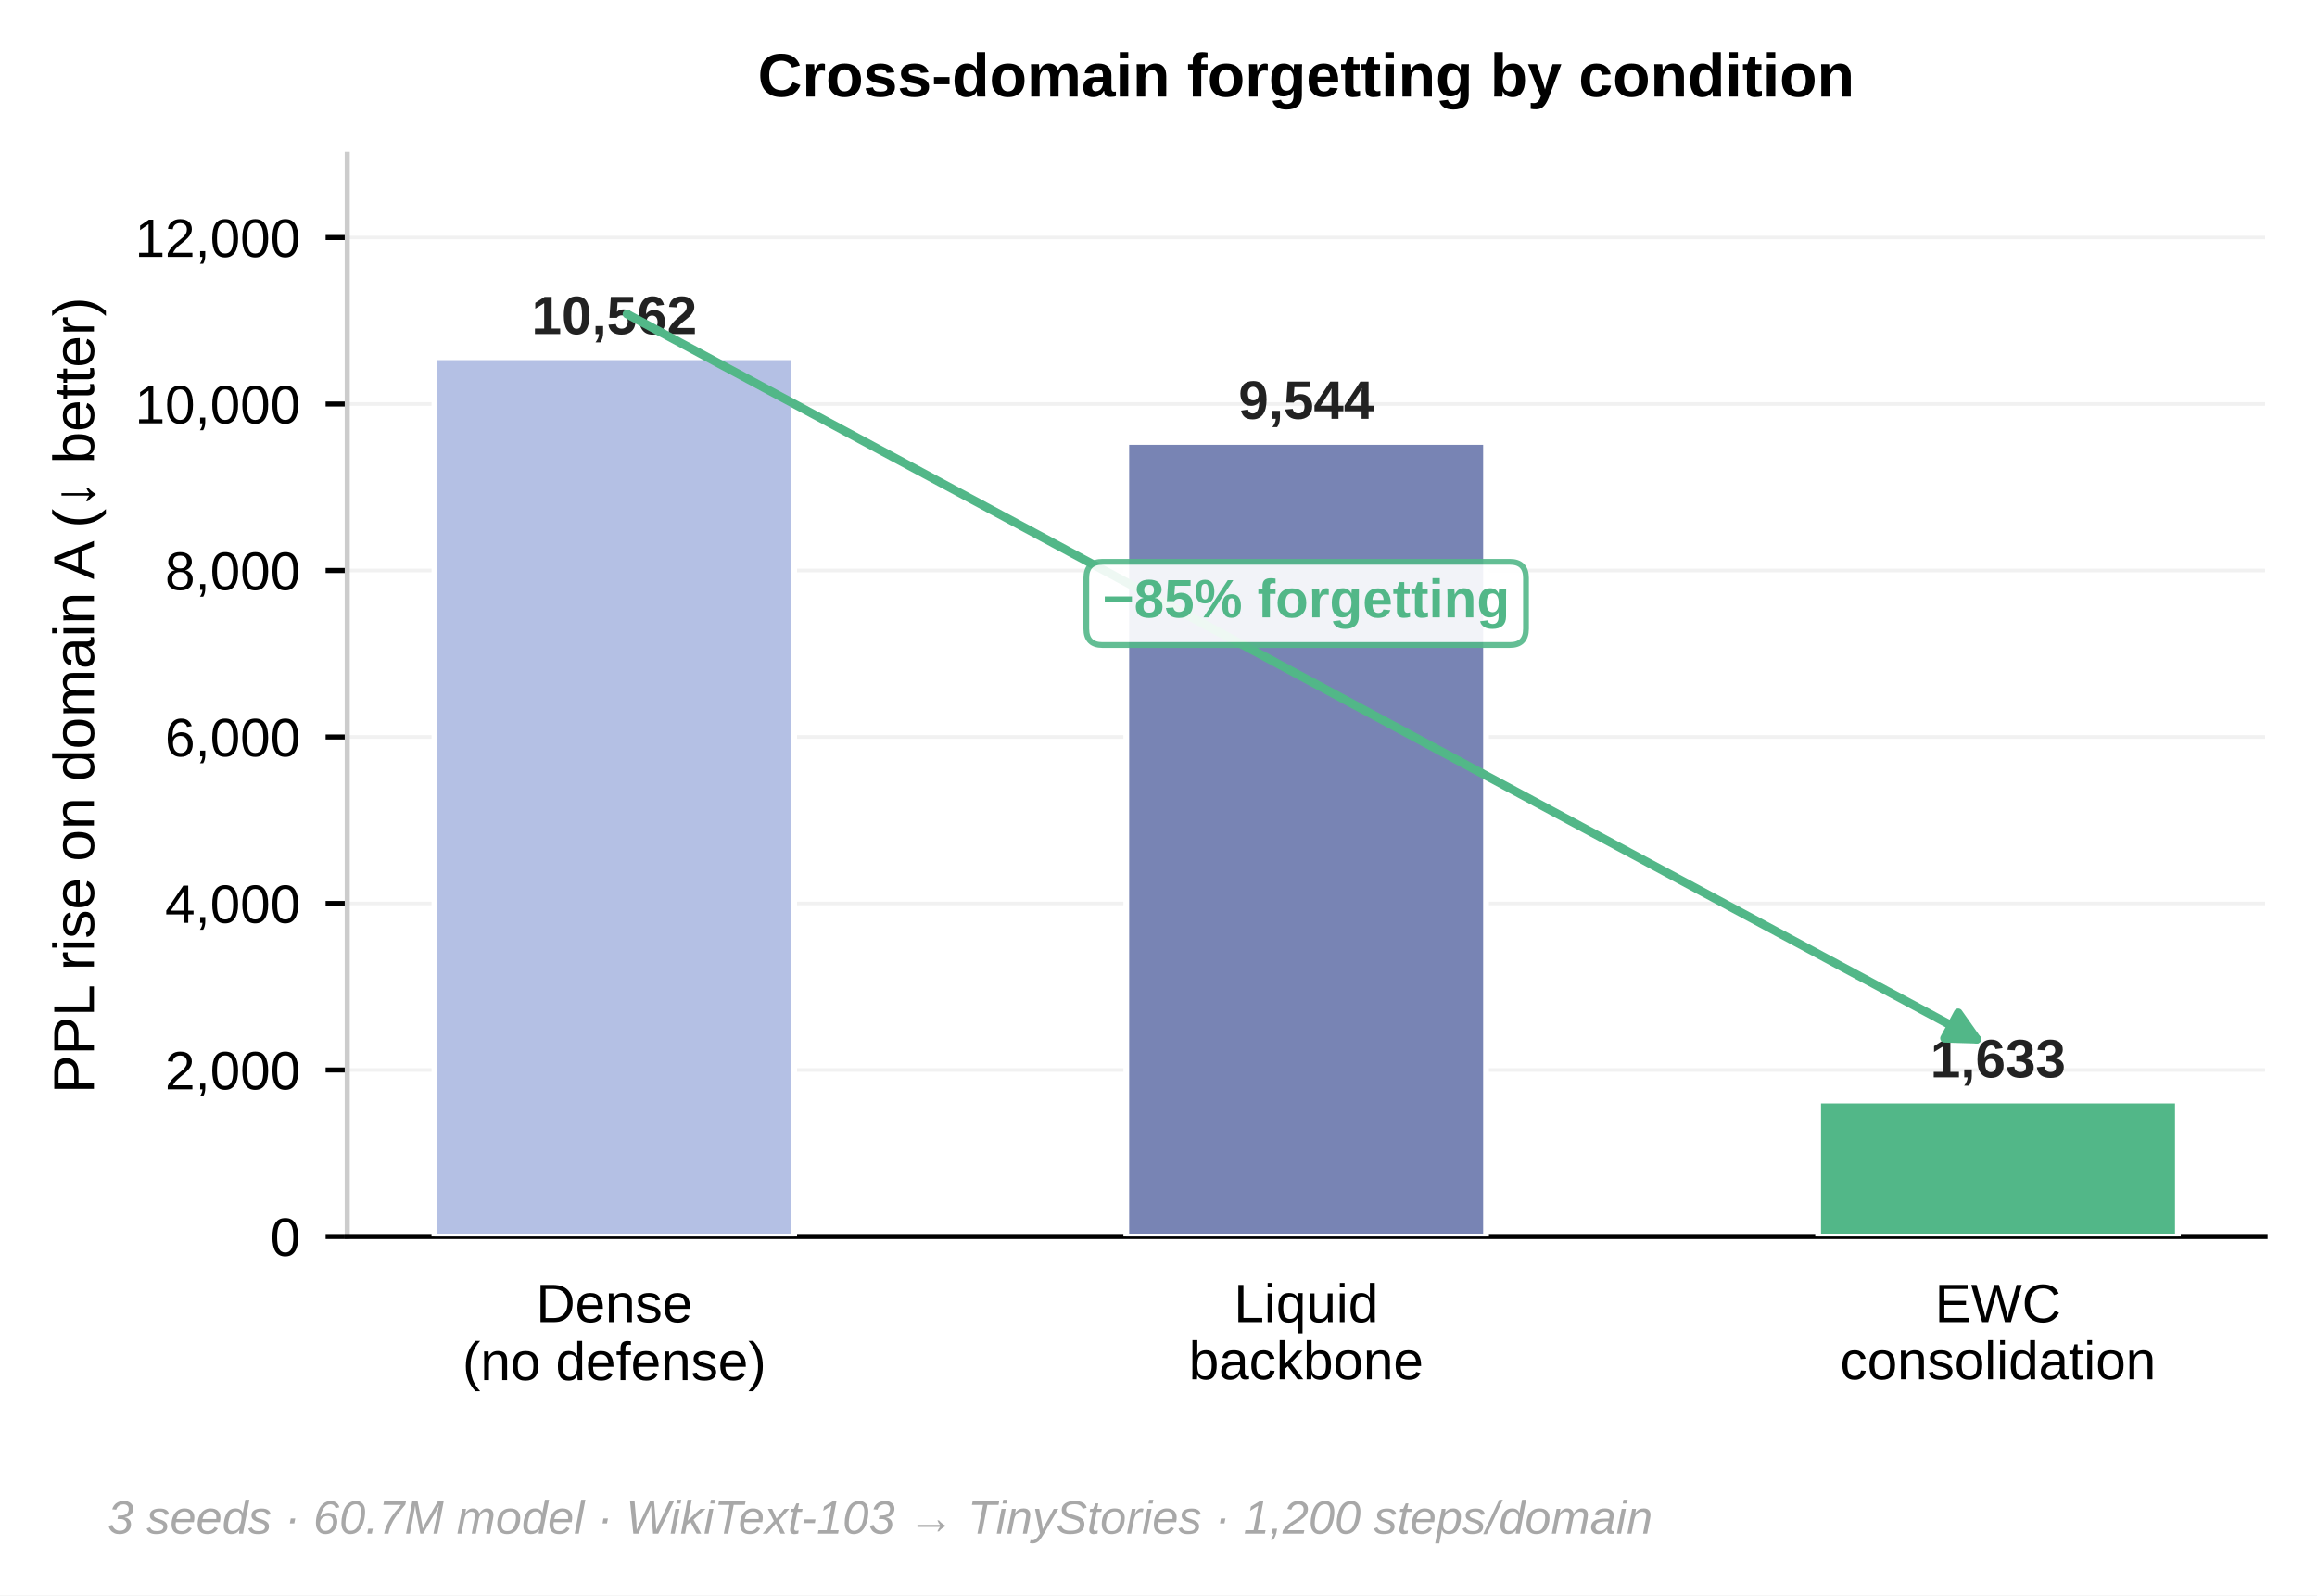
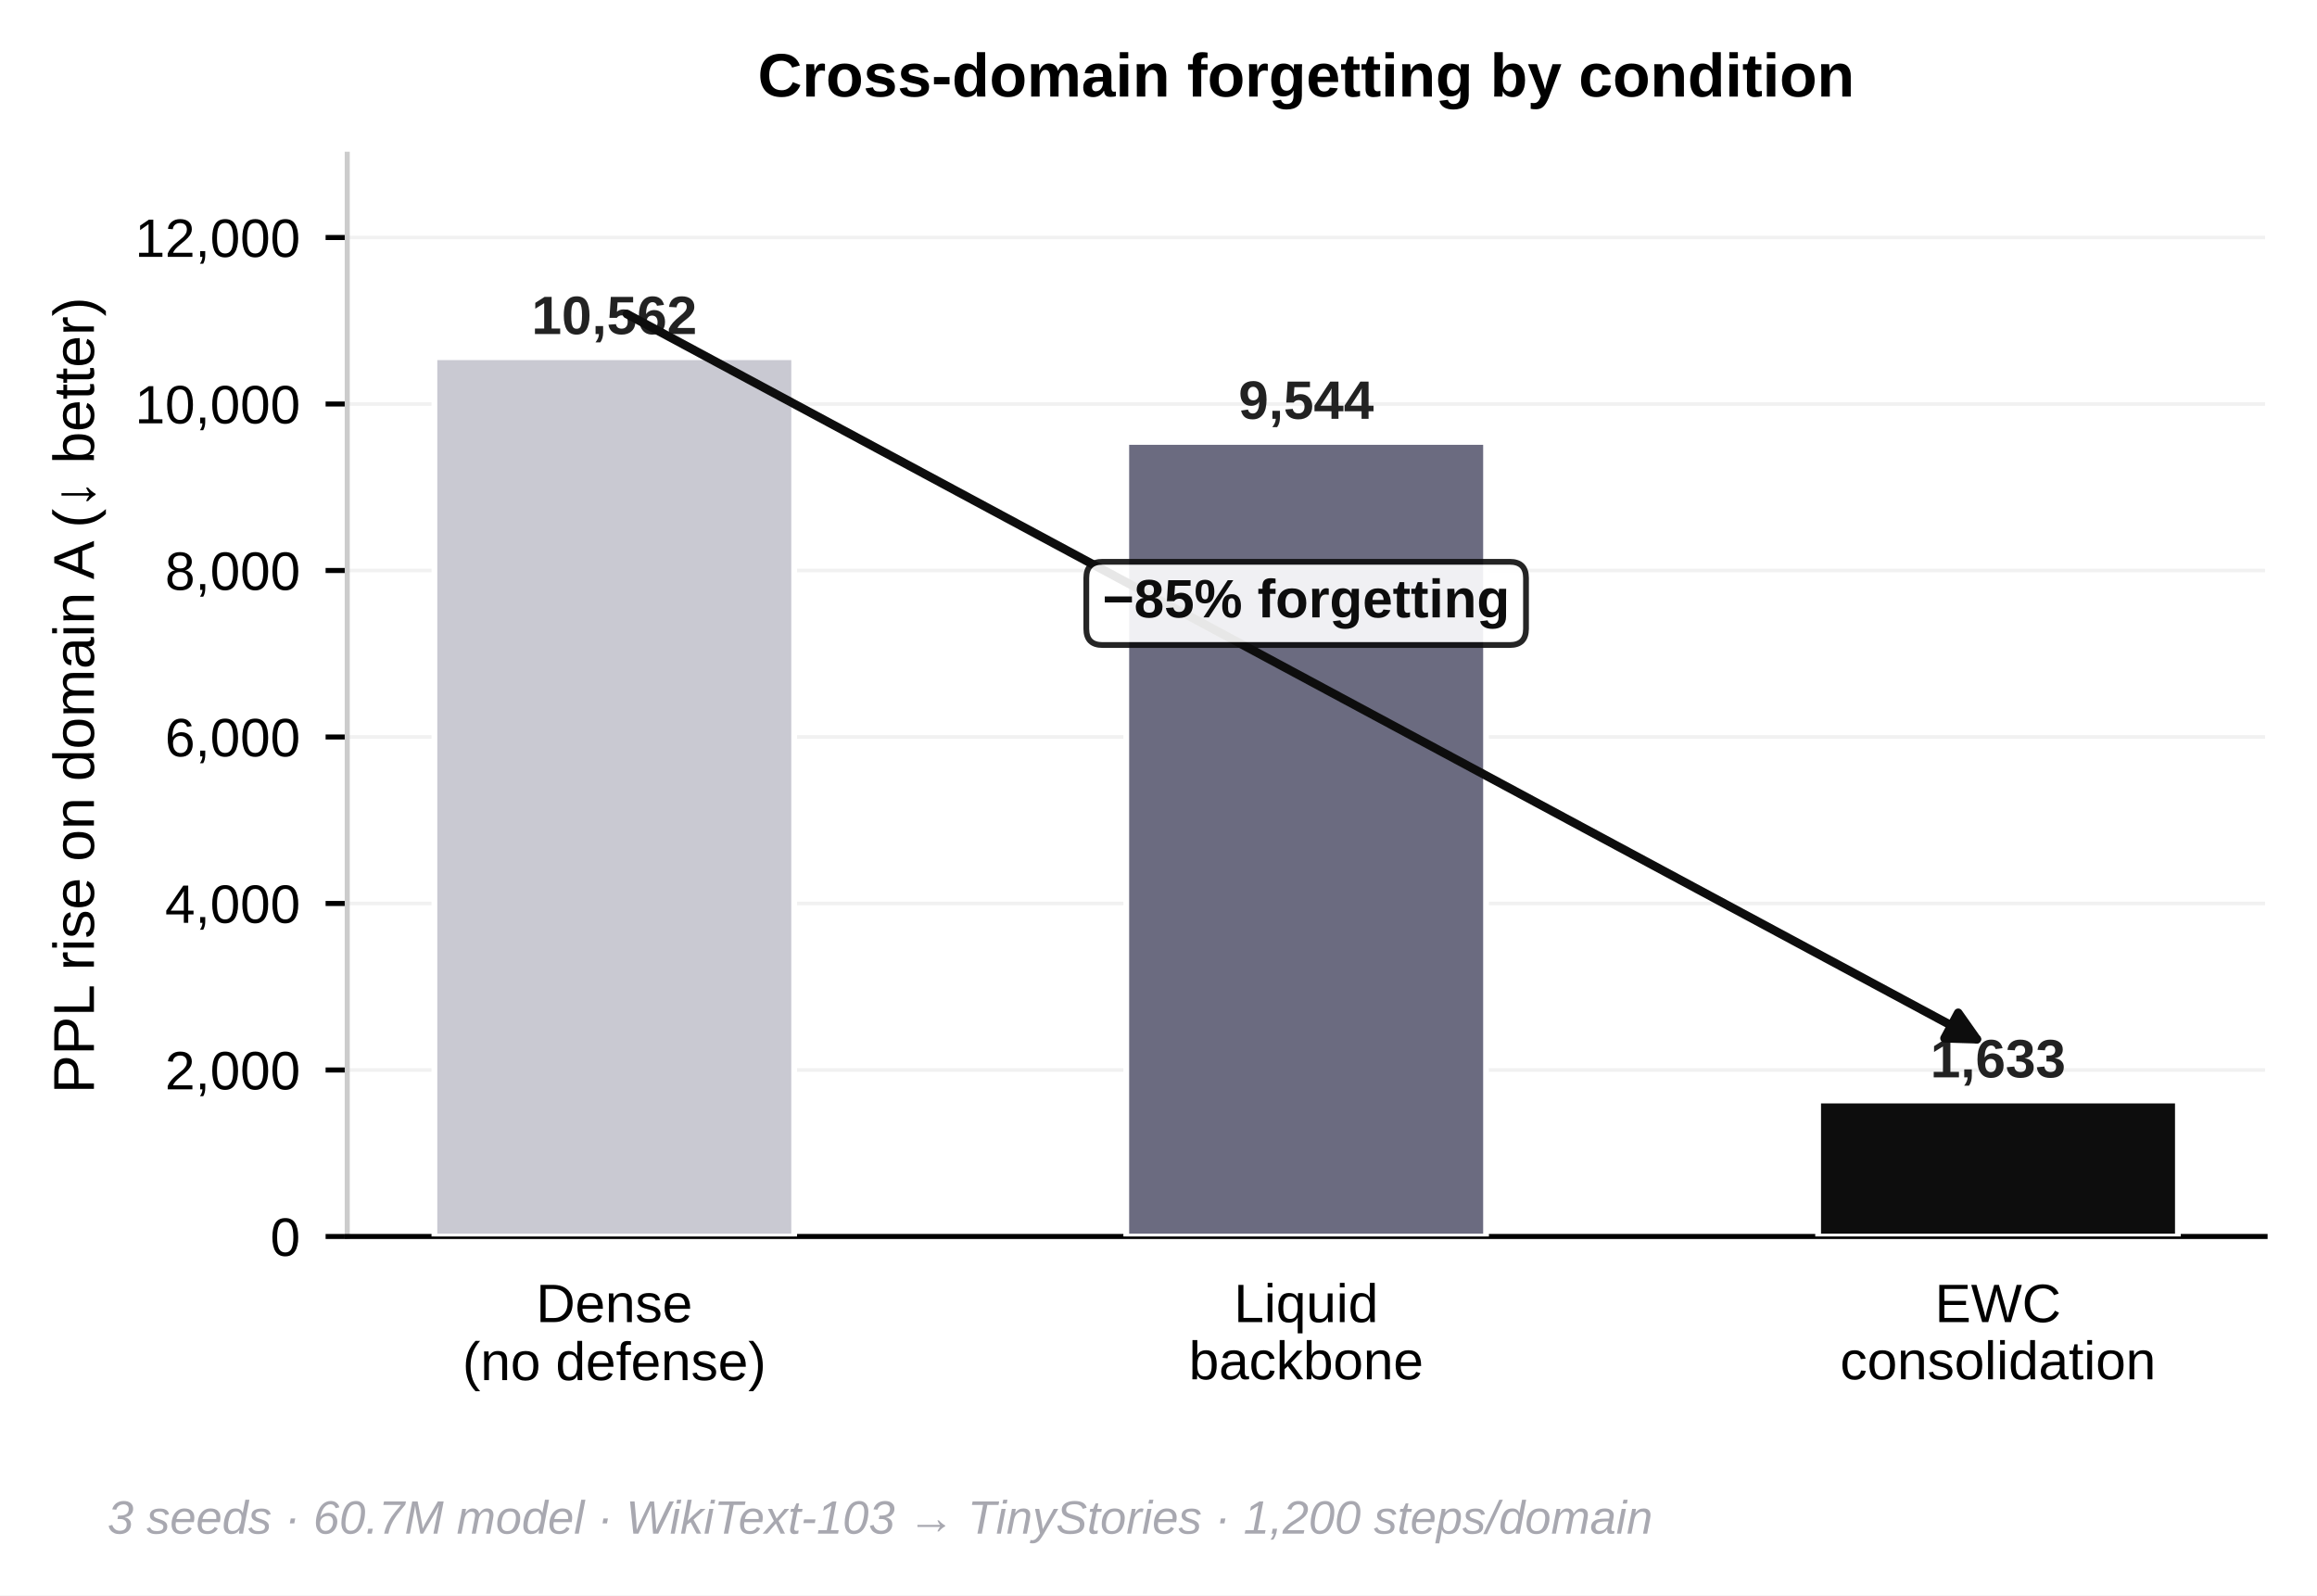
<svg xmlns="http://www.w3.org/2000/svg" xmlns:xlink="http://www.w3.org/1999/xlink" width="321.257pt" height="221.207pt" viewBox="0 0 321.257 221.207" version="1.1">
  <defs>
    <style type="text/css">*{stroke-linejoin: round; stroke-linecap: butt}</style>
  </defs>
  <g id="figure_1">
    <g id="patch_1">
      <path d="M 0 221.207  L 321.257 221.207  L 321.257 -0  L 0 -0  z " style="fill: #ffffff" />
    </g>
    <g id="axes_1">
      <g id="patch_2">
        <path d="M 48.145 171.435  L 314.057 171.435  L 314.057 21.388  L 48.145 21.388  z " style="fill: #ffffff" />
      </g>
      <g id="matplotlib.axis_1">
        <g id="xtick_1">
          <g id="text_1">
            <text style="font-size: 7.5px; font-family: 'Arial', 'Helvetica', 'DejaVu Sans', sans-serif" transform="translate(74.33357 183.3031)">Dense</text>
            <text style="font-size: 7.5px; font-family: 'Arial', 'Helvetica', 'DejaVu Sans', sans-serif" transform="translate(64.11951 191.3454)">(no defense)</text>
          </g>
        </g>
        <g id="xtick_2">
          <g id="text_2">
            <text style="font-size: 7.5px; font-family: 'Arial', 'Helvetica', 'DejaVu Sans', sans-serif" transform="translate(171.093 183.3031)">Liquid</text>
            <text style="font-size: 7.5px; font-family: 'Arial', 'Helvetica', 'DejaVu Sans', sans-serif" transform="translate(164.8388 191.2357)">backbone</text>
          </g>
        </g>
        <g id="xtick_3">
          <g id="text_3">
            <text style="font-size: 7.5px; font-family: 'Arial', 'Helvetica', 'DejaVu Sans', sans-serif" transform="translate(268.2797 183.3031)">EWC</text>
            <text style="font-size: 7.5px; font-family: 'Arial', 'Helvetica', 'DejaVu Sans', sans-serif" transform="translate(255.14 191.2357)">consolidation</text>
          </g>
        </g>
      </g>
      <g id="matplotlib.axis_2">
        <g id="ytick_1">
          <g id="line2d_1">
-             <path d="M 48.145 171.435  L 314.057 171.435  " clip-path="url(#pb418b5e0dc)" style="fill: none; stroke: #dddddd; stroke-opacity: 0.4; stroke-width: 0.5; stroke-linecap: square" />
+             <path d="M 48.145 171.435  L 314.057 171.435  " clip-path="url(#pf426c6bff2)" style="fill: none; stroke: #dddddd; stroke-opacity: 0.4; stroke-width: 0.5; stroke-linecap: square" />
          </g>
          <g id="line2d_2">
            <defs>
-               <path id="mc16deacf30" d="M 0 0  L -3 0  " style="stroke: #000000; stroke-width: 0.7" />
+               <path id="md687209be3" d="M 0 0  L -3 0  " style="stroke: #000000; stroke-width: 0.7" />
            </defs>
            <g>
-               <use xlink:href="#mc16deacf30" x="48.145" y="171.435" style="stroke: #000000; stroke-width: 0.7" />
+               <use xlink:href="#md687209be3" x="48.145" y="171.435" style="stroke: #000000; stroke-width: 0.7" />
            </g>
          </g>
          <g id="text_4">
            <text style="font-size: 7.5px; font-family: 'Arial', 'Helvetica', 'DejaVu Sans', sans-serif; text-anchor: end" x="41.645" y="174.119" transform="rotate(-0 41.64461 174.1189)">0</text>
          </g>
        </g>
        <g id="ytick_2">
          <g id="line2d_3">
-             <path d="M 48.145 148.351  L 314.057 148.351  " clip-path="url(#pb418b5e0dc)" style="fill: none; stroke: #dddddd; stroke-opacity: 0.4; stroke-width: 0.5; stroke-linecap: square" />
+             <path d="M 48.145 148.351  L 314.057 148.351  " clip-path="url(#pf426c6bff2)" style="fill: none; stroke: #dddddd; stroke-opacity: 0.4; stroke-width: 0.5; stroke-linecap: square" />
          </g>
          <g id="line2d_4">
            <g>
-               <use xlink:href="#mc16deacf30" x="48.145" y="148.351" style="stroke: #000000; stroke-width: 0.7" />
+               <use xlink:href="#md687209be3" x="48.145" y="148.351" style="stroke: #000000; stroke-width: 0.7" />
            </g>
          </g>
          <g id="text_5">
            <text style="font-size: 7.5px; font-family: 'Arial', 'Helvetica', 'DejaVu Sans', sans-serif; text-anchor: end" x="41.645" y="151.035" transform="rotate(-0 41.64461 151.0348)">2,000</text>
          </g>
        </g>
        <g id="ytick_3">
          <g id="line2d_5">
-             <path d="M 48.145 125.266  L 314.057 125.266  " clip-path="url(#pb418b5e0dc)" style="fill: none; stroke: #dddddd; stroke-opacity: 0.4; stroke-width: 0.5; stroke-linecap: square" />
+             <path d="M 48.145 125.266  L 314.057 125.266  " clip-path="url(#pf426c6bff2)" style="fill: none; stroke: #dddddd; stroke-opacity: 0.4; stroke-width: 0.5; stroke-linecap: square" />
          </g>
          <g id="line2d_6">
            <g>
-               <use xlink:href="#mc16deacf30" x="48.145" y="125.266" style="stroke: #000000; stroke-width: 0.7" />
+               <use xlink:href="#md687209be3" x="48.145" y="125.266" style="stroke: #000000; stroke-width: 0.7" />
            </g>
          </g>
          <g id="text_6">
            <text style="font-size: 7.5px; font-family: 'Arial', 'Helvetica', 'DejaVu Sans', sans-serif; text-anchor: end" x="41.645" y="127.951" transform="rotate(-0 41.64461 127.9506)">4,000</text>
          </g>
        </g>
        <g id="ytick_4">
          <g id="line2d_7">
-             <path d="M 48.145 102.182  L 314.057 102.182  " clip-path="url(#pb418b5e0dc)" style="fill: none; stroke: #dddddd; stroke-opacity: 0.4; stroke-width: 0.5; stroke-linecap: square" />
+             <path d="M 48.145 102.182  L 314.057 102.182  " clip-path="url(#pf426c6bff2)" style="fill: none; stroke: #dddddd; stroke-opacity: 0.4; stroke-width: 0.5; stroke-linecap: square" />
          </g>
          <g id="line2d_8">
            <g>
-               <use xlink:href="#mc16deacf30" x="48.145" y="102.182" style="stroke: #000000; stroke-width: 0.7" />
+               <use xlink:href="#md687209be3" x="48.145" y="102.182" style="stroke: #000000; stroke-width: 0.7" />
            </g>
          </g>
          <g id="text_7">
            <text style="font-size: 7.5px; font-family: 'Arial', 'Helvetica', 'DejaVu Sans', sans-serif; text-anchor: end" x="41.645" y="104.866" transform="rotate(-0 41.64461 104.8665)">6,000</text>
          </g>
        </g>
        <g id="ytick_5">
          <g id="line2d_9">
-             <path d="M 48.145 79.098  L 314.057 79.098  " clip-path="url(#pb418b5e0dc)" style="fill: none; stroke: #dddddd; stroke-opacity: 0.4; stroke-width: 0.5; stroke-linecap: square" />
+             <path d="M 48.145 79.098  L 314.057 79.098  " clip-path="url(#pf426c6bff2)" style="fill: none; stroke: #dddddd; stroke-opacity: 0.4; stroke-width: 0.5; stroke-linecap: square" />
          </g>
          <g id="line2d_10">
            <g>
-               <use xlink:href="#mc16deacf30" x="48.145" y="79.098" style="stroke: #000000; stroke-width: 0.7" />
+               <use xlink:href="#md687209be3" x="48.145" y="79.098" style="stroke: #000000; stroke-width: 0.7" />
            </g>
          </g>
          <g id="text_8">
            <text style="font-size: 7.5px; font-family: 'Arial', 'Helvetica', 'DejaVu Sans', sans-serif; text-anchor: end" x="41.645" y="81.782" transform="rotate(-0 41.64461 81.7823)">8,000</text>
          </g>
        </g>
        <g id="ytick_6">
          <g id="line2d_11">
-             <path d="M 48.145 56.014  L 314.057 56.014  " clip-path="url(#pb418b5e0dc)" style="fill: none; stroke: #dddddd; stroke-opacity: 0.4; stroke-width: 0.5; stroke-linecap: square" />
+             <path d="M 48.145 56.014  L 314.057 56.014  " clip-path="url(#pf426c6bff2)" style="fill: none; stroke: #dddddd; stroke-opacity: 0.4; stroke-width: 0.5; stroke-linecap: square" />
          </g>
          <g id="line2d_12">
            <g>
-               <use xlink:href="#mc16deacf30" x="48.145" y="56.014" style="stroke: #000000; stroke-width: 0.7" />
+               <use xlink:href="#md687209be3" x="48.145" y="56.014" style="stroke: #000000; stroke-width: 0.7" />
            </g>
          </g>
          <g id="text_9">
            <text style="font-size: 7.5px; font-family: 'Arial', 'Helvetica', 'DejaVu Sans', sans-serif; text-anchor: end" x="41.645" y="58.698" transform="rotate(-0 41.64461 58.69814)">10,000</text>
          </g>
        </g>
        <g id="ytick_7">
          <g id="line2d_13">
-             <path d="M 48.145 32.93  L 314.057 32.93  " clip-path="url(#pb418b5e0dc)" style="fill: none; stroke: #dddddd; stroke-opacity: 0.4; stroke-width: 0.5; stroke-linecap: square" />
+             <path d="M 48.145 32.93  L 314.057 32.93  " clip-path="url(#pf426c6bff2)" style="fill: none; stroke: #dddddd; stroke-opacity: 0.4; stroke-width: 0.5; stroke-linecap: square" />
          </g>
          <g id="line2d_14">
            <g>
-               <use xlink:href="#mc16deacf30" x="48.145" y="32.93" style="stroke: #000000; stroke-width: 0.7" />
+               <use xlink:href="#md687209be3" x="48.145" y="32.93" style="stroke: #000000; stroke-width: 0.7" />
            </g>
          </g>
          <g id="text_10">
            <text style="font-size: 7.5px; font-family: 'Arial', 'Helvetica', 'DejaVu Sans', sans-serif; text-anchor: end" x="41.645" y="35.614" transform="rotate(-0 41.64461 35.61399)">12,000</text>
          </g>
        </g>
        <g id="text_11">
          <text style="font-size: 8px; font-family: 'Arial', 'Helvetica', 'DejaVu Sans', sans-serif; text-anchor: middle" x="13.024" y="96.411" transform="rotate(-90 13.02375 96.41123)">PPL rise on domain A (↓ better)</text>
        </g>
      </g>
      <g id="patch_3">
        <path d="M 48.145 171.435  L 48.145 21.388  " style="fill: none; stroke: #cccccc; stroke-width: 0.7; stroke-linejoin: miter; stroke-linecap: square" />
      </g>
      <g id="patch_4">
        <path d="M 48.145 171.435  L 314.057 171.435  " style="fill: none; stroke: #000000; stroke-width: 0.7; stroke-linejoin: miter; stroke-linecap: square" />
      </g>
      <g id="patch_5">
-         <path d="M 60.232 171.435  L 110.114 171.435  L 110.114 49.527  L 60.232 49.527  z " clip-path="url(#pb418b5e0dc)" style="fill: #b4c0e4; stroke: #ffffff; stroke-width: 0.8; stroke-linejoin: miter" />
+         <path d="M 60.232 171.435  L 110.114 171.435  L 110.114 49.527  L 60.232 49.527  z " clip-path="url(#pf426c6bff2)" style="fill: #c9c9d2; stroke: #ffffff; stroke-width: 0.8; stroke-linejoin: miter" />
      </g>
      <g id="patch_6">
-         <path d="M 156.16 171.435  L 206.042 171.435  L 206.042 61.277  L 156.16 61.277  z " clip-path="url(#pb418b5e0dc)" style="fill: #7884b4; stroke: #ffffff; stroke-width: 0.8; stroke-linejoin: miter" />
+         <path d="M 156.16 171.435  L 206.042 171.435  L 206.042 61.277  L 156.16 61.277  z " clip-path="url(#pf426c6bff2)" style="fill: #6b6b80; stroke: #ffffff; stroke-width: 0.8; stroke-linejoin: miter" />
      </g>
      <g id="patch_7">
-         <path d="M 252.088 171.435  L 301.97 171.435  L 301.97 152.587  L 252.088 152.587  z " clip-path="url(#pb418b5e0dc)" style="fill: #52b788; stroke: #ffffff; stroke-width: 0.8; stroke-linejoin: miter" />
+         <path d="M 252.088 171.435  L 301.97 171.435  L 301.97 152.587  L 252.088 152.587  z " clip-path="url(#pf426c6bff2)" style="fill: #0d0d0d; stroke: #ffffff; stroke-width: 0.8; stroke-linejoin: miter" />
      </g>
      <g id="text_12">
        <text style="font-weight: 700; font-size: 7.5px; font-family: 'Arial', 'Helvetica', 'DejaVu Sans', sans-serif; text-anchor: middle; fill: #222222" x="85.173" y="46.316" transform="rotate(-0 85.17283 46.31593)">10,562</text>
      </g>
      <g id="text_13">
        <text style="font-weight: 700; font-size: 7.5px; font-family: 'Arial', 'Helvetica', 'DejaVu Sans', sans-serif; text-anchor: middle; fill: #222222" x="181.101" y="58.066" transform="rotate(-0 181.1009 58.06576)">9,544</text>
      </g>
      <g id="text_14">
        <text style="font-weight: 700; font-size: 7.5px; font-family: 'Arial', 'Helvetica', 'DejaVu Sans', sans-serif; text-anchor: middle; fill: #222222" x="277.029" y="149.375" transform="rotate(-0 277.0289 149.3751)">1,633</text>
      </g>
      <g id="patch_8">
-         <path d="M 86.932 43.547  Q 181.1 94.131 274.086 144.081  " style="fill: none; stroke: #52b788; stroke-width: 1.2; stroke-linecap: round" />
-         <path d="M 271.509 140.426  L 274.086 144.081  L 269.616 143.95  z " style="fill: #52b788; stroke: #52b788; stroke-width: 1.2; stroke-linecap: round" />
+         <path d="M 86.932 43.547  Q 181.1 94.131 274.086 144.081  " style="fill: none; stroke: #0d0d0d; stroke-width: 1.2; stroke-linecap: round" />
+         <path d="M 271.509 140.426  L 274.086 144.081  L 269.616 143.95  z " style="fill: #0d0d0d; stroke: #0d0d0d; stroke-width: 1.2; stroke-linecap: round" />
      </g>
      <g id="text_15">
        <g id="patch_9">
-           <path d="M 152.869 89.431  L 209.333 89.431  Q 211.583 89.431 211.583 87.181  L 211.583 80.142  Q 211.583 77.892 209.333 77.892  L 152.869 77.892  Q 150.619 77.892 150.619 80.142  L 150.619 87.181  Q 150.619 89.431 152.869 89.431  z " style="fill: #ffffff; opacity: 0.9; stroke: #52b788; stroke-width: 0.8; stroke-linejoin: miter" />
+           <path d="M 152.869 89.431  L 209.333 89.431  Q 211.583 89.431 211.583 87.181  L 211.583 80.142  Q 211.583 77.892 209.333 77.892  L 152.869 77.892  Q 150.619 77.892 150.619 80.142  L 150.619 87.181  Q 150.619 89.431 152.869 89.431  z " style="fill: #ffffff; opacity: 0.9; stroke: #0d0d0d; stroke-width: 0.8; stroke-linejoin: miter" />
        </g>
-         <text style="font-weight: 700; font-size: 7.5px; font-family: 'Arial', 'Helvetica', 'DejaVu Sans', sans-serif; text-anchor: middle; fill: #52b788" x="181.101" y="85.602" transform="rotate(-0 181.1009 85.60202)">−85% forgetting</text>
+         <text style="font-weight: 700; font-size: 7.5px; font-family: 'Arial', 'Helvetica', 'DejaVu Sans', sans-serif; text-anchor: middle; fill: #0d0d0d" x="181.101" y="85.602" transform="rotate(-0 181.1009 85.60202)">−85% forgetting</text>
      </g>
      <g id="text_16">
        <text style="font-weight: 700; font-size: 8.5px; font-family: 'Arial', 'Helvetica', 'DejaVu Sans', sans-serif; text-anchor: middle" x="181.101" y="13.388" transform="rotate(-0 181.1009 13.38773)">Cross-domain forgetting by condition</text>
      </g>
    </g>
    <g id="text_17">
-       <text style="font-style: italic; font-size: 6.5px; font-family: 'Arial', 'Helvetica', 'DejaVu Sans', sans-serif; text-anchor: start; fill: #a8a8a8" x="14.897" y="212.639" transform="rotate(-0 14.89711 212.6387)">3 seeds · 60.7M model · WikiText-103 → TinyStories · 1,200 steps/domain</text>
+       <text style="font-style: italic; font-size: 6.5px; font-family: 'Arial', 'Helvetica', 'DejaVu Sans', sans-serif; text-anchor: start; fill: #a8a8b0" x="14.897" y="212.639" transform="rotate(-0 14.89711 212.6387)">3 seeds · 60.7M model · WikiText-103 → TinyStories · 1,200 steps/domain</text>
    </g>
  </g>
  <defs>
-     <clipPath id="pb418b5e0dc">
+     <clipPath id="pf426c6bff2">
      <rect x="48.145" y="21.388" width="265.913" height="150.047" />
    </clipPath>
  </defs>
</svg>
